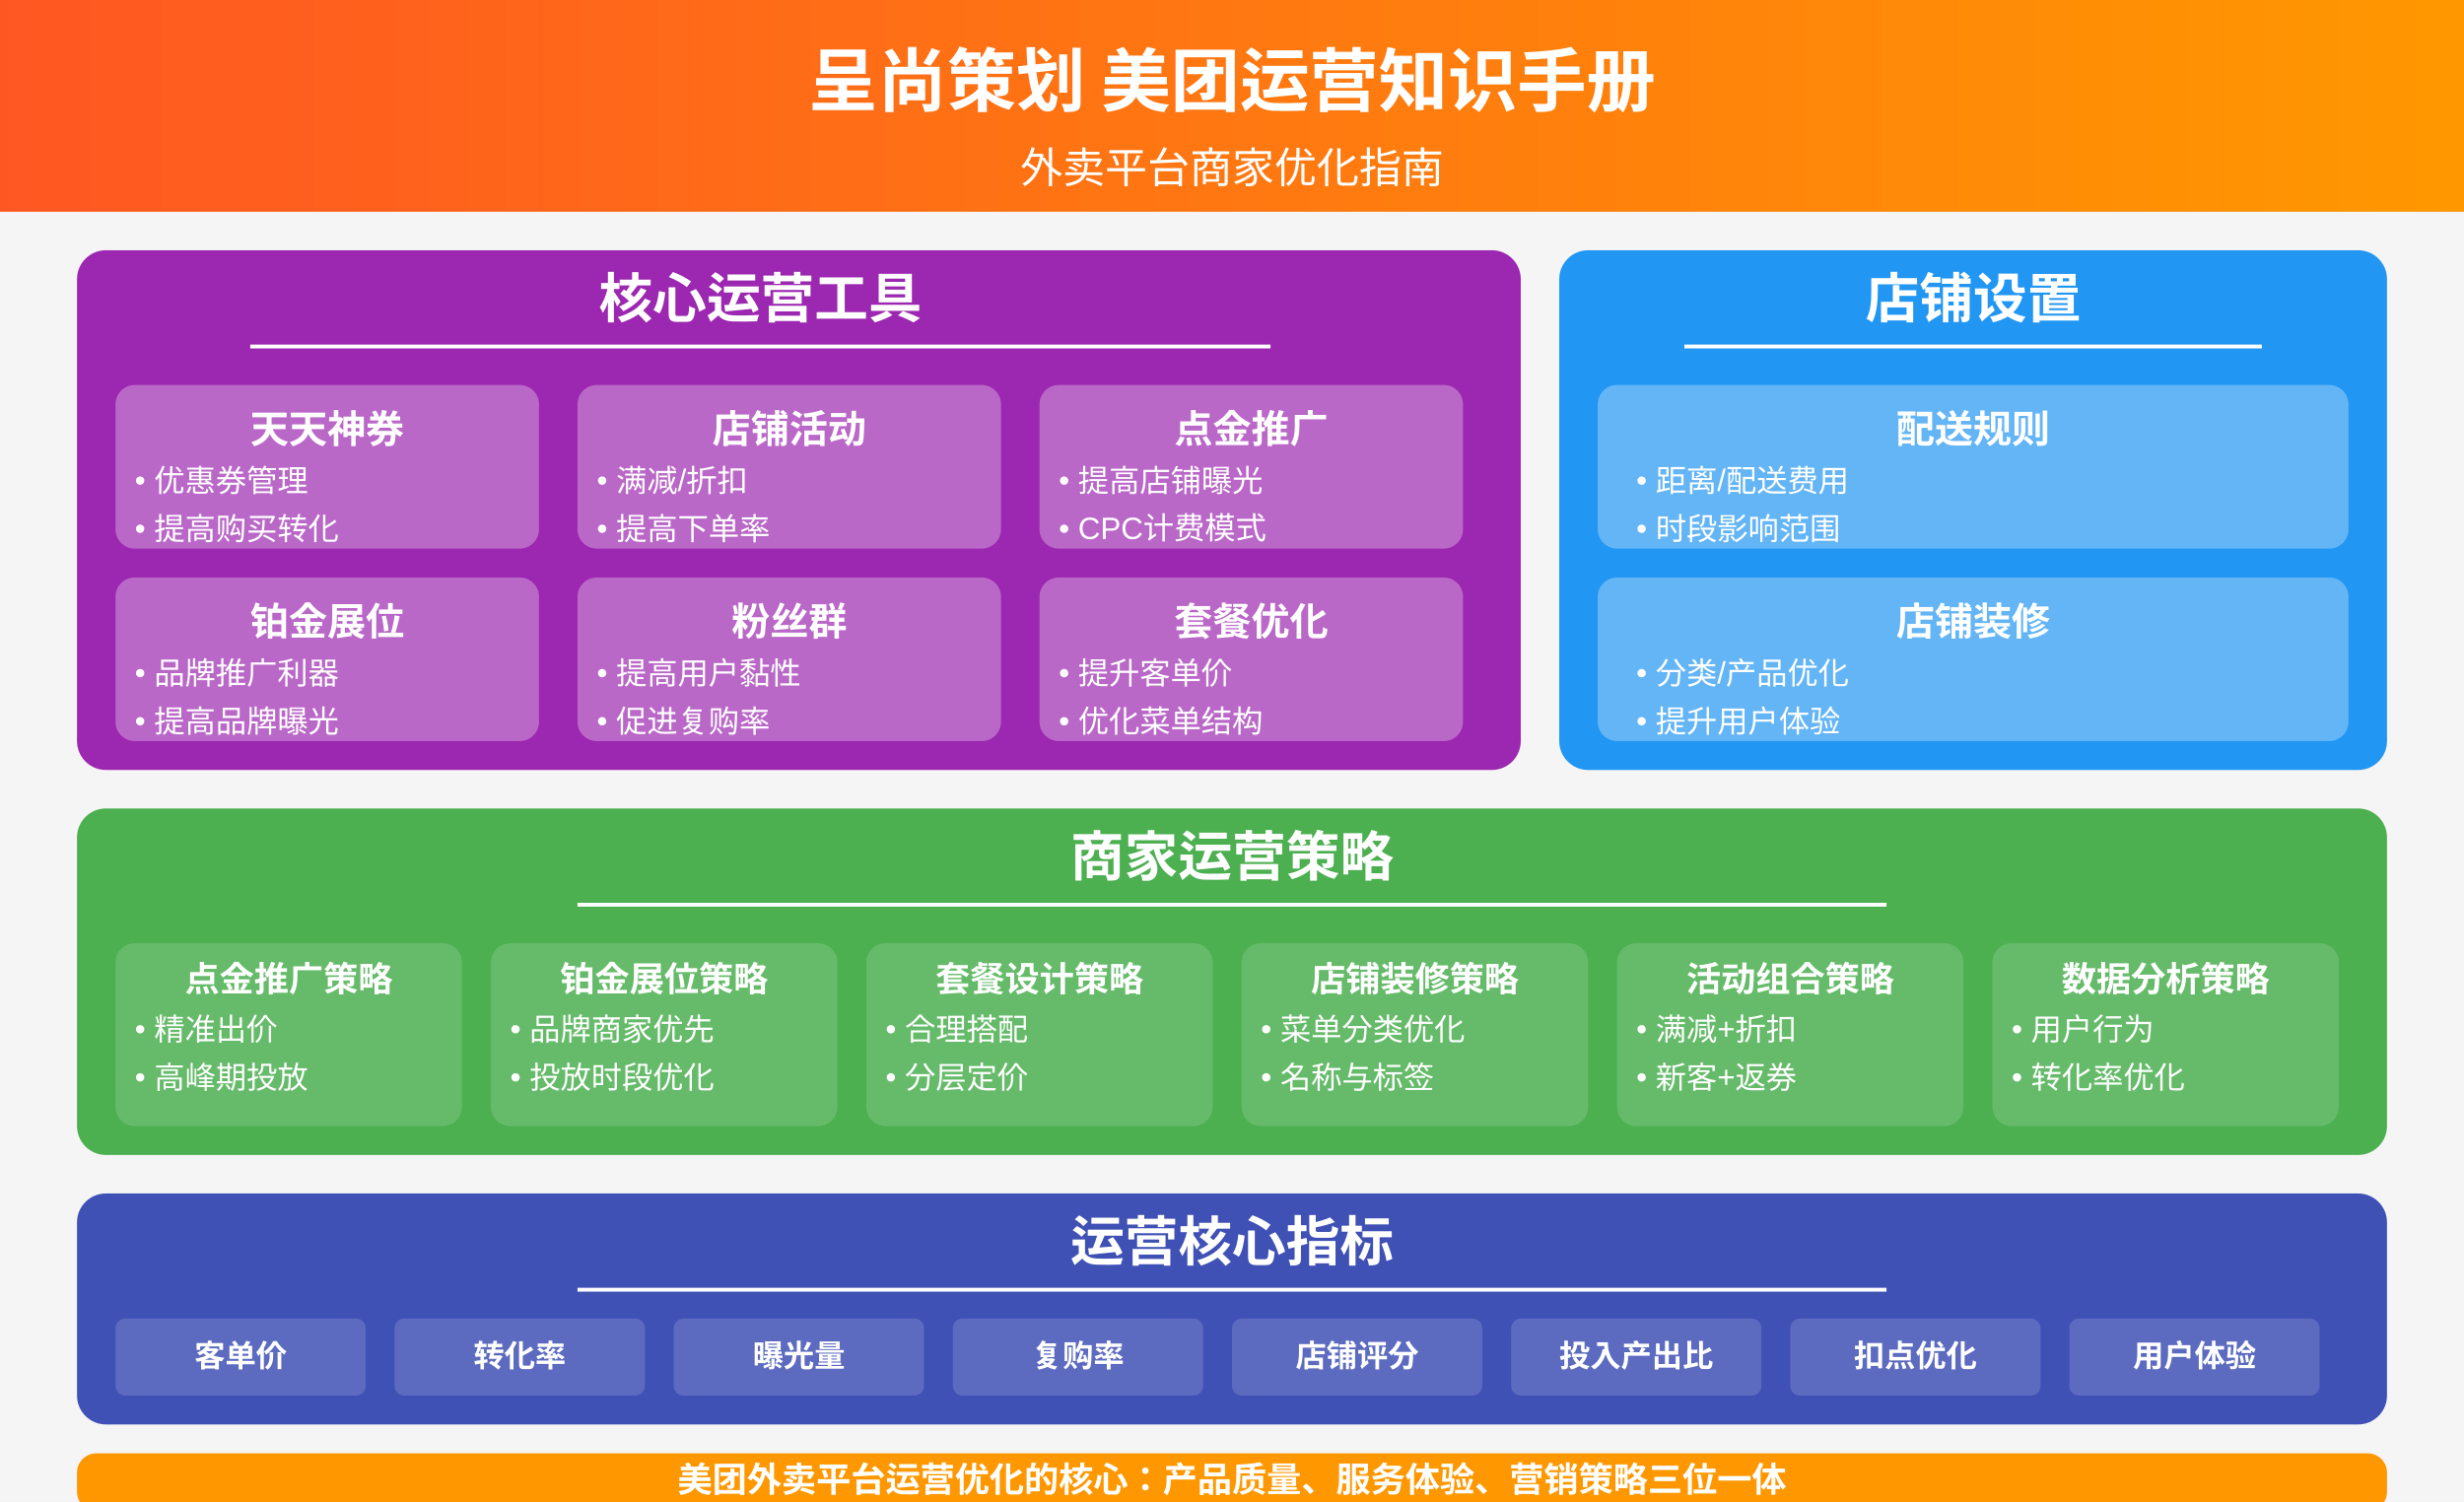
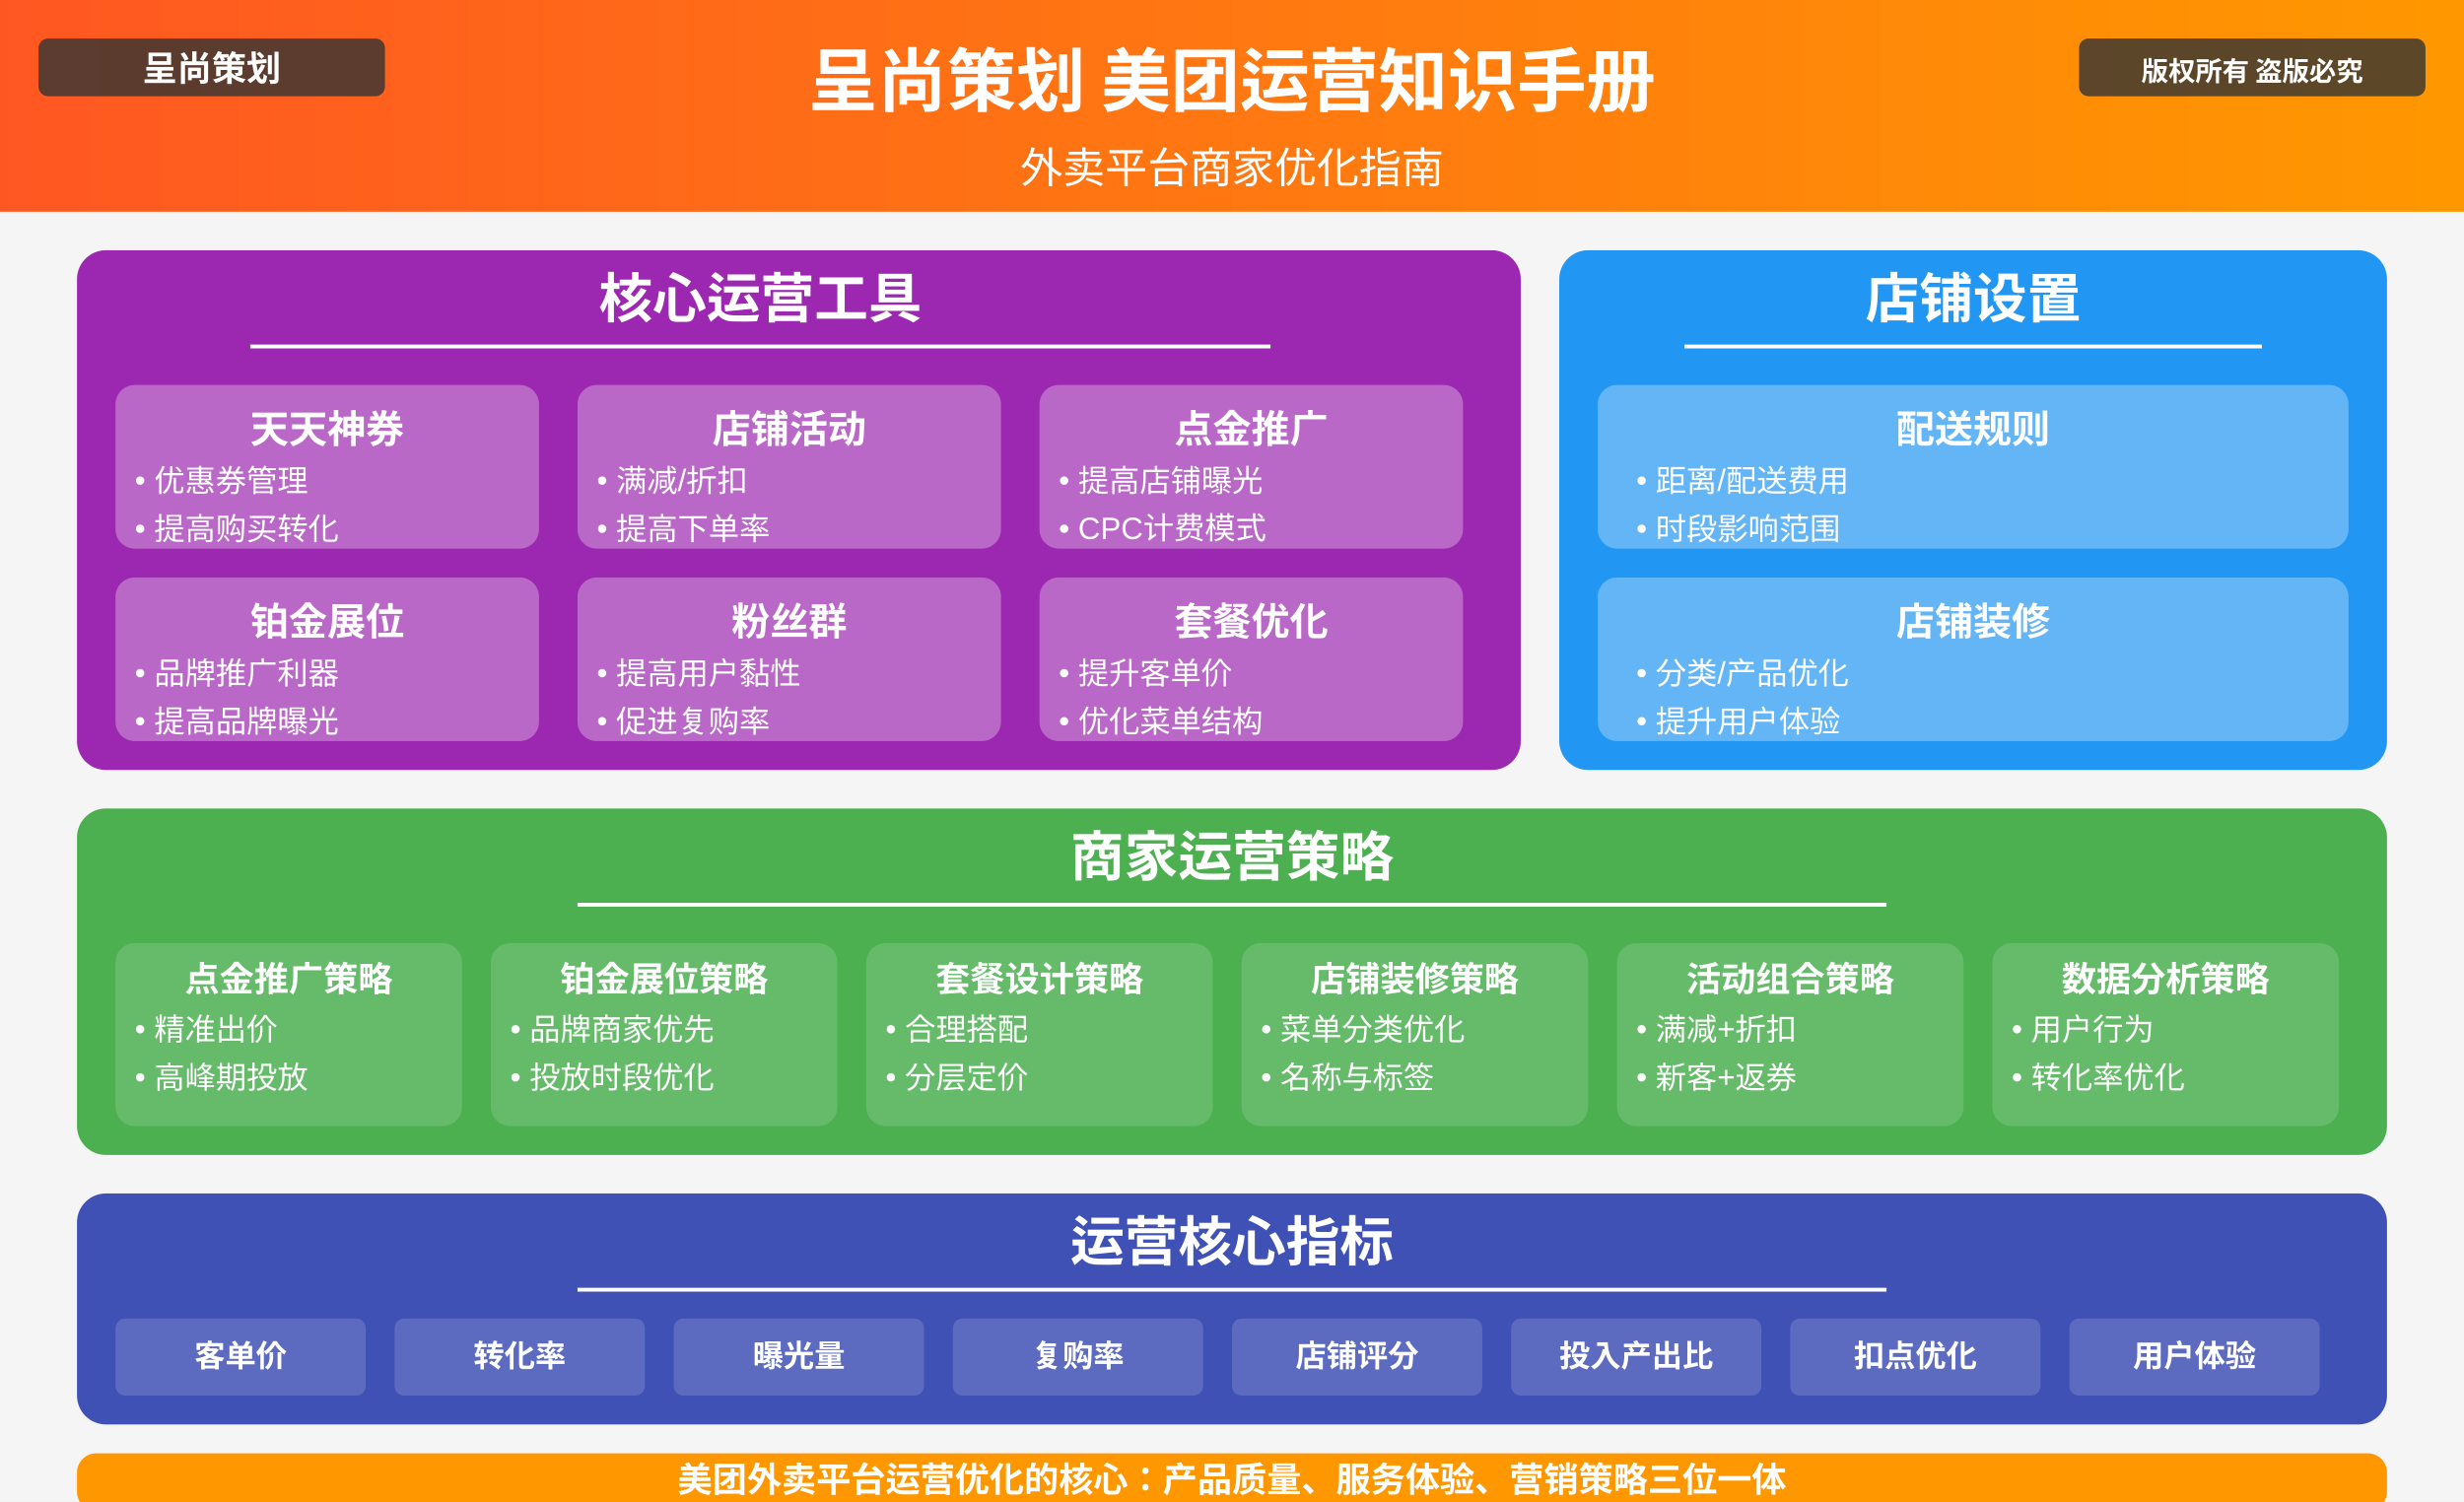
<svg xmlns="http://www.w3.org/2000/svg" width="1280" height="780">
  <rect width="1280" height="780" fill="#f5f5f5" />
  <linearGradient id="headerGradient" x1="0%" y1="0%" x2="100%" y2="0%">
    <stop offset="0%" style="stop-color:#FF5722" />
    <stop offset="100%" style="stop-color:#FF9800" />
  </linearGradient>
  <rect x="0" y="0" width="1280" height="110" fill="url(#headerGradient)" />
  <text x="640" y="55" font-family="Arial" font-size="36" font-weight="bold" fill="white" text-anchor="middle">呈尚策划 美团运营知识手册</text>
  <text x="640" y="95" font-family="Arial" font-size="22" fill="white" text-anchor="middle">外卖平台商家优化指南</text>
+   <rect x="20" y="20" width="180" height="30" rx="5" ry="5" fill="#333333" opacity="0.8" />
+   <text x="110" y="42" font-family="Arial" font-size="18" font-weight="bold" fill="white" text-anchor="middle">呈尚策划</text>
+   <rect x="1080" y="20" width="180" height="30" rx="5" ry="5" fill="#333333" opacity="0.8" />
+   <text x="1170" y="42" font-family="Arial" font-size="14" font-weight="bold" fill="white" text-anchor="middle">版权所有 盗版必究</text>
  <rect x="40" y="130" width="750" height="270" rx="15" ry="15" fill="#9C27B0" />
  <text x="395" y="165" font-family="Arial" font-size="28" font-weight="bold" fill="white" text-anchor="middle">核心运营工具</text>
  <line x1="130" y1="180" x2="660" y2="180" stroke="white" stroke-width="2" />
  <rect x="60" y="200" width="220" height="85" rx="10" ry="10" fill="#BA68C8" />
  <text x="170" y="230" font-family="Arial" font-size="20" font-weight="bold" fill="white" text-anchor="middle">天天神券</text>
  <text x="70" y="255" font-family="Arial" font-size="16" fill="white">• 优惠券管理</text>
  <text x="70" y="280" font-family="Arial" font-size="16" fill="white">• 提高购买转化</text>
  <rect x="300" y="200" width="220" height="85" rx="10" ry="10" fill="#BA68C8" />
  <text x="410" y="230" font-family="Arial" font-size="20" font-weight="bold" fill="white" text-anchor="middle">店铺活动</text>
  <text x="310" y="255" font-family="Arial" font-size="16" fill="white">• 满减/折扣</text>
  <text x="310" y="280" font-family="Arial" font-size="16" fill="white">• 提高下单率</text>
  <rect x="540" y="200" width="220" height="85" rx="10" ry="10" fill="#BA68C8" />
  <text x="650" y="230" font-family="Arial" font-size="20" font-weight="bold" fill="white" text-anchor="middle">点金推广</text>
  <text x="550" y="255" font-family="Arial" font-size="16" fill="white">• 提高店铺曝光</text>
  <text x="550" y="280" font-family="Arial" font-size="16" fill="white">• CPC计费模式</text>
  <rect x="60" y="300" width="220" height="85" rx="10" ry="10" fill="#BA68C8" />
  <text x="170" y="330" font-family="Arial" font-size="20" font-weight="bold" fill="white" text-anchor="middle">铂金展位</text>
  <text x="70" y="355" font-family="Arial" font-size="16" fill="white">• 品牌推广利器</text>
  <text x="70" y="380" font-family="Arial" font-size="16" fill="white">• 提高品牌曝光</text>
  <rect x="300" y="300" width="220" height="85" rx="10" ry="10" fill="#BA68C8" />
  <text x="410" y="330" font-family="Arial" font-size="20" font-weight="bold" fill="white" text-anchor="middle">粉丝群</text>
  <text x="310" y="355" font-family="Arial" font-size="16" fill="white">• 提高用户黏性</text>
  <text x="310" y="380" font-family="Arial" font-size="16" fill="white">• 促进复购率</text>
  <rect x="540" y="300" width="220" height="85" rx="10" ry="10" fill="#BA68C8" />
  <text x="650" y="330" font-family="Arial" font-size="20" font-weight="bold" fill="white" text-anchor="middle">套餐优化</text>
  <text x="550" y="355" font-family="Arial" font-size="16" fill="white">• 提升客单价</text>
  <text x="550" y="380" font-family="Arial" font-size="16" fill="white">• 优化菜单结构</text>
  <rect x="810" y="130" width="430" height="270" rx="15" ry="15" fill="#2196F3" />
  <text x="1025" y="165" font-family="Arial" font-size="28" font-weight="bold" fill="white" text-anchor="middle">店铺设置</text>
  <line x1="875" y1="180" x2="1175" y2="180" stroke="white" stroke-width="2" />
  <rect x="830" y="200" width="390" height="85" rx="10" ry="10" fill="#64B5F6" />
  <text x="1025" y="230" font-family="Arial" font-size="20" font-weight="bold" fill="white" text-anchor="middle">配送规则</text>
  <text x="850" y="255" font-family="Arial" font-size="16" fill="white">• 距离/配送费用</text>
  <text x="850" y="280" font-family="Arial" font-size="16" fill="white">• 时段影响范围</text>
  <rect x="830" y="300" width="390" height="85" rx="10" ry="10" fill="#64B5F6" />
  <text x="1025" y="330" font-family="Arial" font-size="20" font-weight="bold" fill="white" text-anchor="middle">店铺装修</text>
  <text x="850" y="355" font-family="Arial" font-size="16" fill="white">• 分类/产品优化</text>
  <text x="850" y="380" font-family="Arial" font-size="16" fill="white">• 提升用户体验</text>
  <rect x="40" y="420" width="1200" height="180" rx="15" ry="15" fill="#4CAF50" />
  <text x="640" y="455" font-family="Arial" font-size="28" font-weight="bold" fill="white" text-anchor="middle">商家运营策略</text>
  <line x1="300" y1="470" x2="980" y2="470" stroke="white" stroke-width="2" />
  <rect x="60" y="490" width="180" height="95" rx="10" ry="10" fill="#66BB6A" />
  <text x="150" y="515" font-family="Arial" font-size="18" font-weight="bold" fill="white" text-anchor="middle">点金推广策略</text>
  <text x="70" y="540" font-family="Arial" font-size="16" fill="white">• 精准出价</text>
  <text x="70" y="565" font-family="Arial" font-size="16" fill="white">• 高峰期投放</text>
  <rect x="255" y="490" width="180" height="95" rx="10" ry="10" fill="#66BB6A" />
  <text x="345" y="515" font-family="Arial" font-size="18" font-weight="bold" fill="white" text-anchor="middle">铂金展位策略</text>
  <text x="265" y="540" font-family="Arial" font-size="16" fill="white">• 品牌商家优先</text>
  <text x="265" y="565" font-family="Arial" font-size="16" fill="white">• 投放时段优化</text>
  <rect x="450" y="490" width="180" height="95" rx="10" ry="10" fill="#66BB6A" />
  <text x="540" y="515" font-family="Arial" font-size="18" font-weight="bold" fill="white" text-anchor="middle">套餐设计策略</text>
  <text x="460" y="540" font-family="Arial" font-size="16" fill="white">• 合理搭配</text>
  <text x="460" y="565" font-family="Arial" font-size="16" fill="white">• 分层定价</text>
  <rect x="645" y="490" width="180" height="95" rx="10" ry="10" fill="#66BB6A" />
  <text x="735" y="515" font-family="Arial" font-size="18" font-weight="bold" fill="white" text-anchor="middle">店铺装修策略</text>
  <text x="655" y="540" font-family="Arial" font-size="16" fill="white">• 菜单分类优化</text>
  <text x="655" y="565" font-family="Arial" font-size="16" fill="white">• 名称与标签</text>
  <rect x="840" y="490" width="180" height="95" rx="10" ry="10" fill="#66BB6A" />
  <text x="930" y="515" font-family="Arial" font-size="18" font-weight="bold" fill="white" text-anchor="middle">活动组合策略</text>
  <text x="850" y="540" font-family="Arial" font-size="16" fill="white">• 满减+折扣</text>
  <text x="850" y="565" font-family="Arial" font-size="16" fill="white">• 新客+返券</text>
  <rect x="1035" y="490" width="180" height="95" rx="10" ry="10" fill="#66BB6A" />
  <text x="1125" y="515" font-family="Arial" font-size="18" font-weight="bold" fill="white" text-anchor="middle">数据分析策略</text>
  <text x="1045" y="540" font-family="Arial" font-size="16" fill="white">• 用户行为</text>
  <text x="1045" y="565" font-family="Arial" font-size="16" fill="white">• 转化率优化</text>
  <rect x="40" y="620" width="1200" height="120" rx="15" ry="15" fill="#3F51B5" />
  <text x="640" y="655" font-family="Arial" font-size="28" font-weight="bold" fill="white" text-anchor="middle">运营核心指标</text>
  <line x1="300" y1="670" x2="980" y2="670" stroke="white" stroke-width="2" />
  <rect x="60" y="685" width="130" height="40" rx="5" ry="5" fill="#5C6BC0" />
  <text x="125" y="710" font-family="Arial" font-size="16" font-weight="bold" fill="white" text-anchor="middle">客单价</text>
  <rect x="205" y="685" width="130" height="40" rx="5" ry="5" fill="#5C6BC0" />
  <text x="270" y="710" font-family="Arial" font-size="16" font-weight="bold" fill="white" text-anchor="middle">转化率</text>
  <rect x="350" y="685" width="130" height="40" rx="5" ry="5" fill="#5C6BC0" />
  <text x="415" y="710" font-family="Arial" font-size="16" font-weight="bold" fill="white" text-anchor="middle">曝光量</text>
  <rect x="495" y="685" width="130" height="40" rx="5" ry="5" fill="#5C6BC0" />
  <text x="560" y="710" font-family="Arial" font-size="16" font-weight="bold" fill="white" text-anchor="middle">复购率</text>
  <rect x="640" y="685" width="130" height="40" rx="5" ry="5" fill="#5C6BC0" />
  <text x="705" y="710" font-family="Arial" font-size="16" font-weight="bold" fill="white" text-anchor="middle">店铺评分</text>
  <rect x="785" y="685" width="130" height="40" rx="5" ry="5" fill="#5C6BC0" />
  <text x="850" y="710" font-family="Arial" font-size="16" font-weight="bold" fill="white" text-anchor="middle">投入产出比</text>
  <rect x="930" y="685" width="130" height="40" rx="5" ry="5" fill="#5C6BC0" />
  <text x="995" y="710" font-family="Arial" font-size="16" font-weight="bold" fill="white" text-anchor="middle">扣点优化</text>
  <rect x="1075" y="685" width="130" height="40" rx="5" ry="5" fill="#5C6BC0" />
  <text x="1140" y="710" font-family="Arial" font-size="16" font-weight="bold" fill="white" text-anchor="middle">用户体验</text>
  <rect x="40" y="755" width="1200" height="30" rx="10" ry="10" fill="#FF9800" />
  <text x="640" y="775" font-family="Arial" font-size="18" font-weight="bold" fill="white" text-anchor="middle">美团外卖平台运营优化的核心：产品质量、服务体验、营销策略三位一体</text>
</svg>
